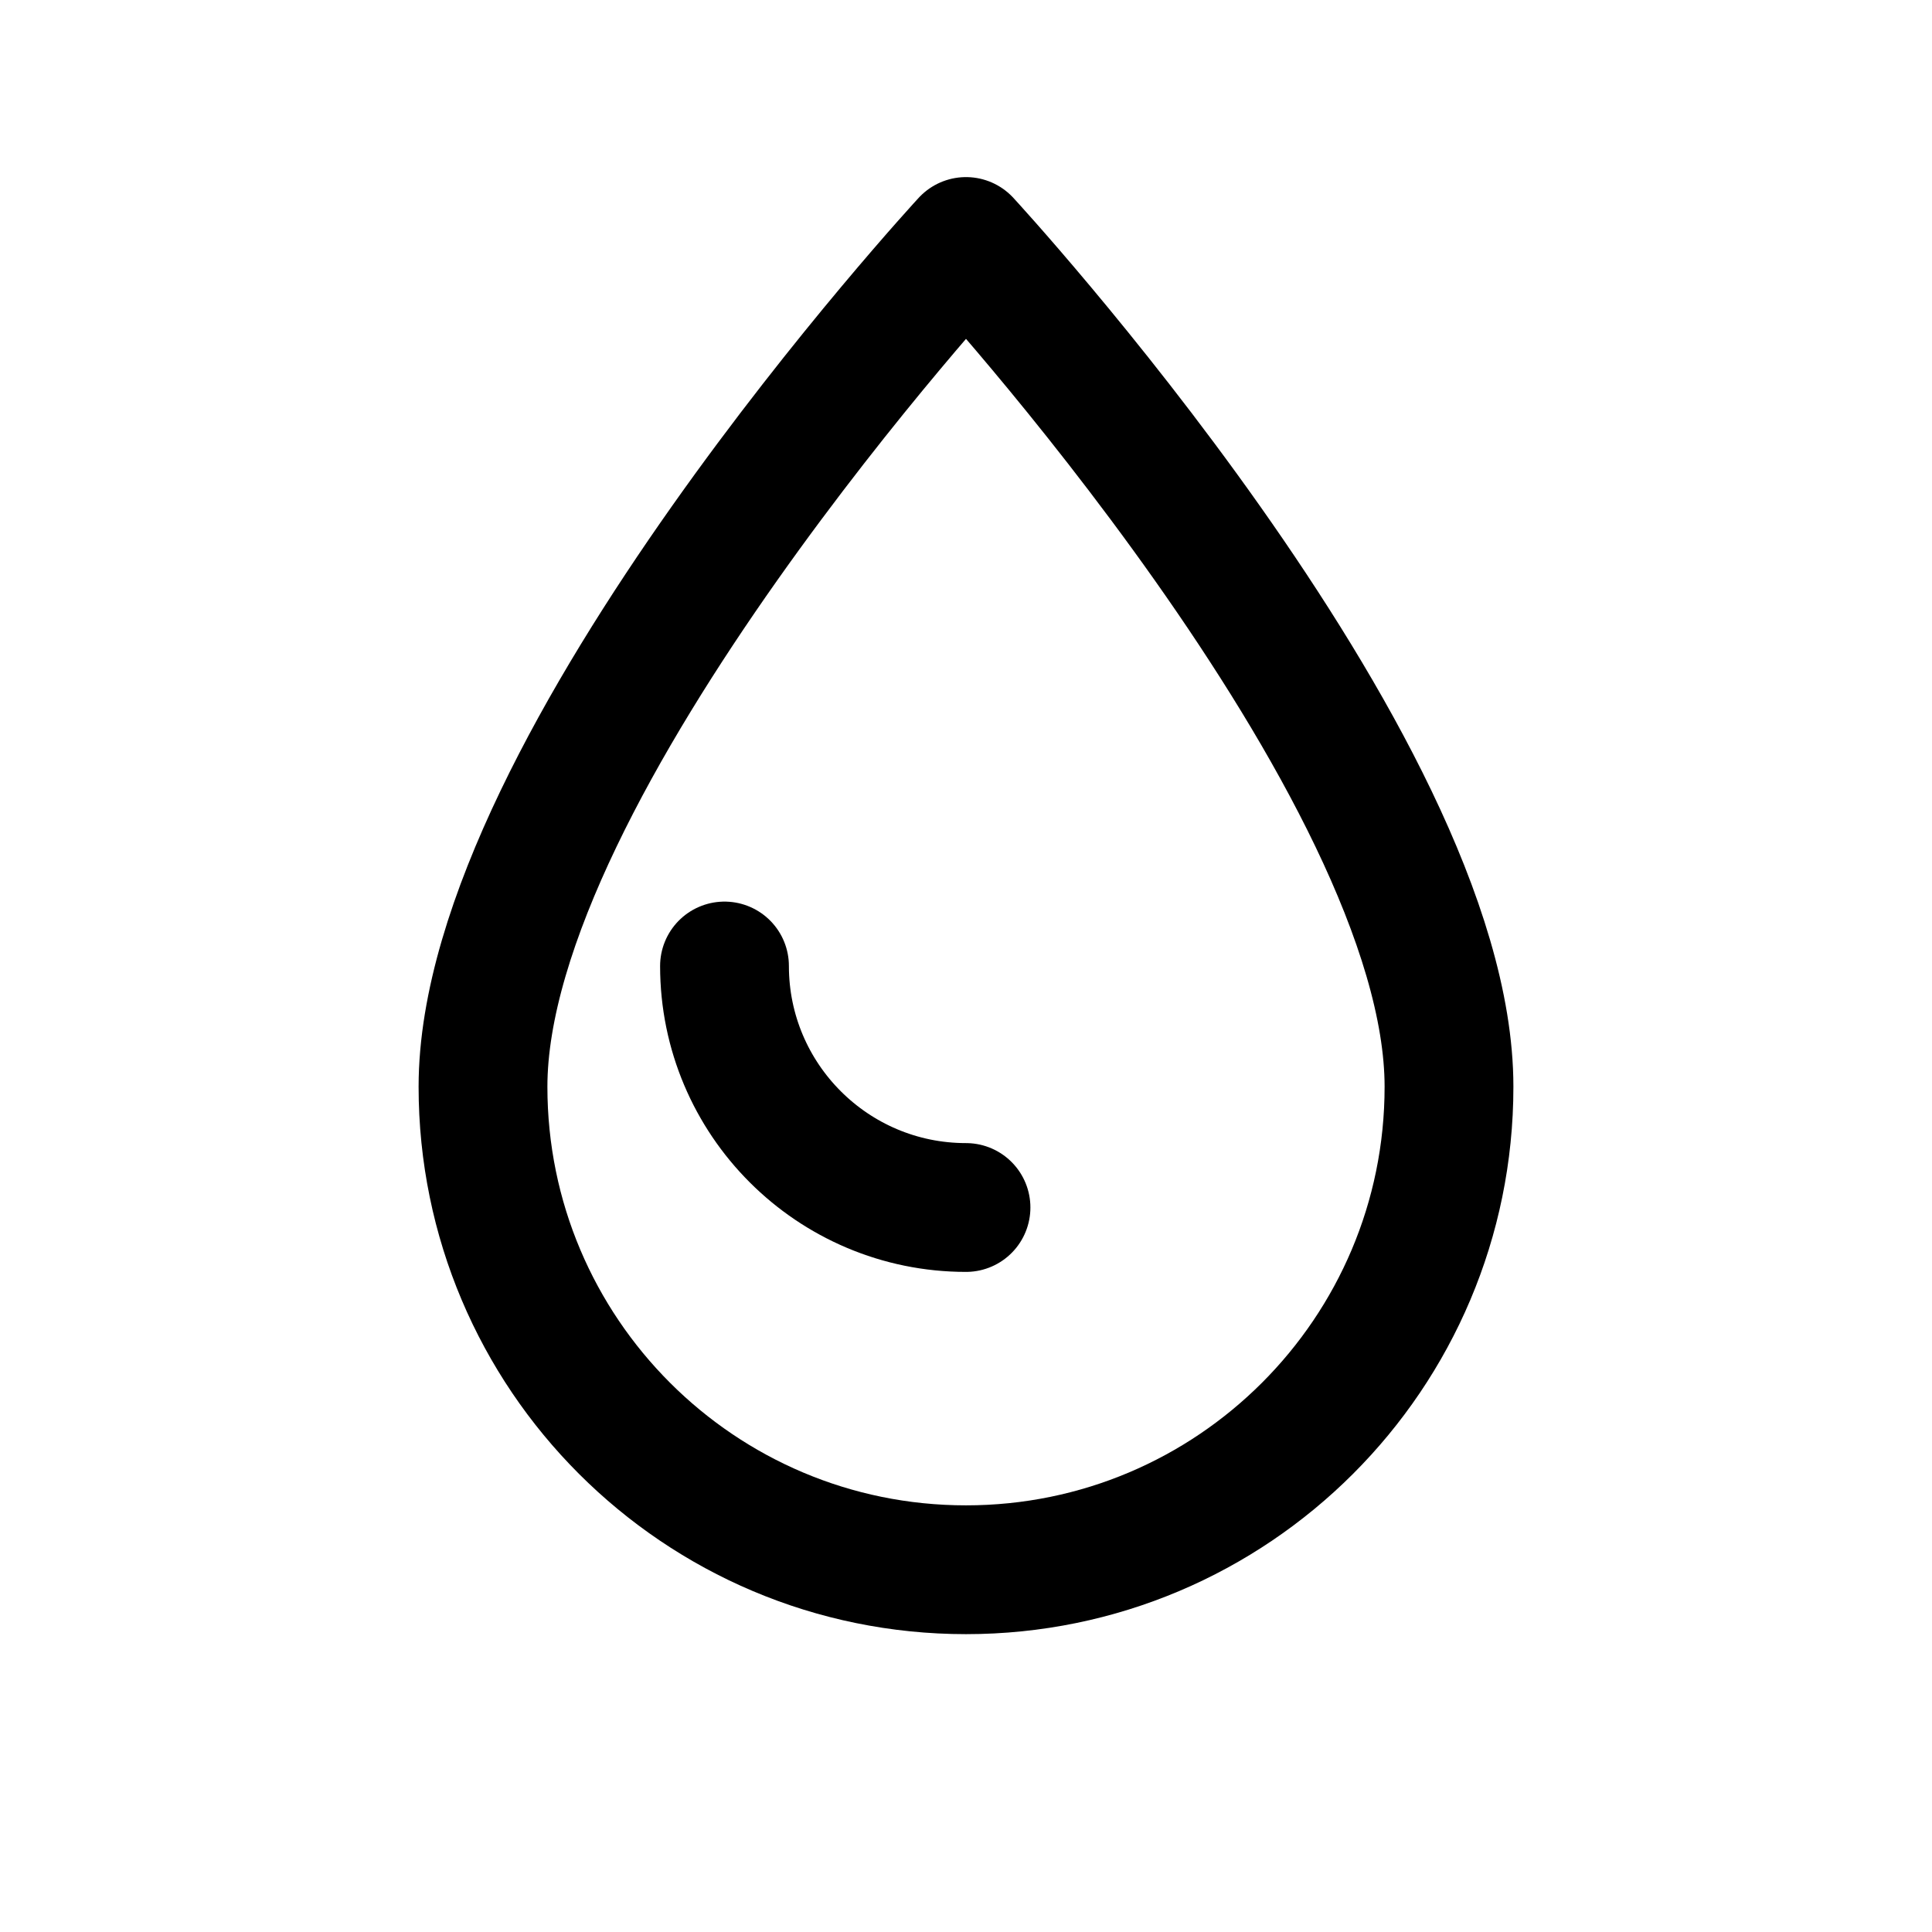
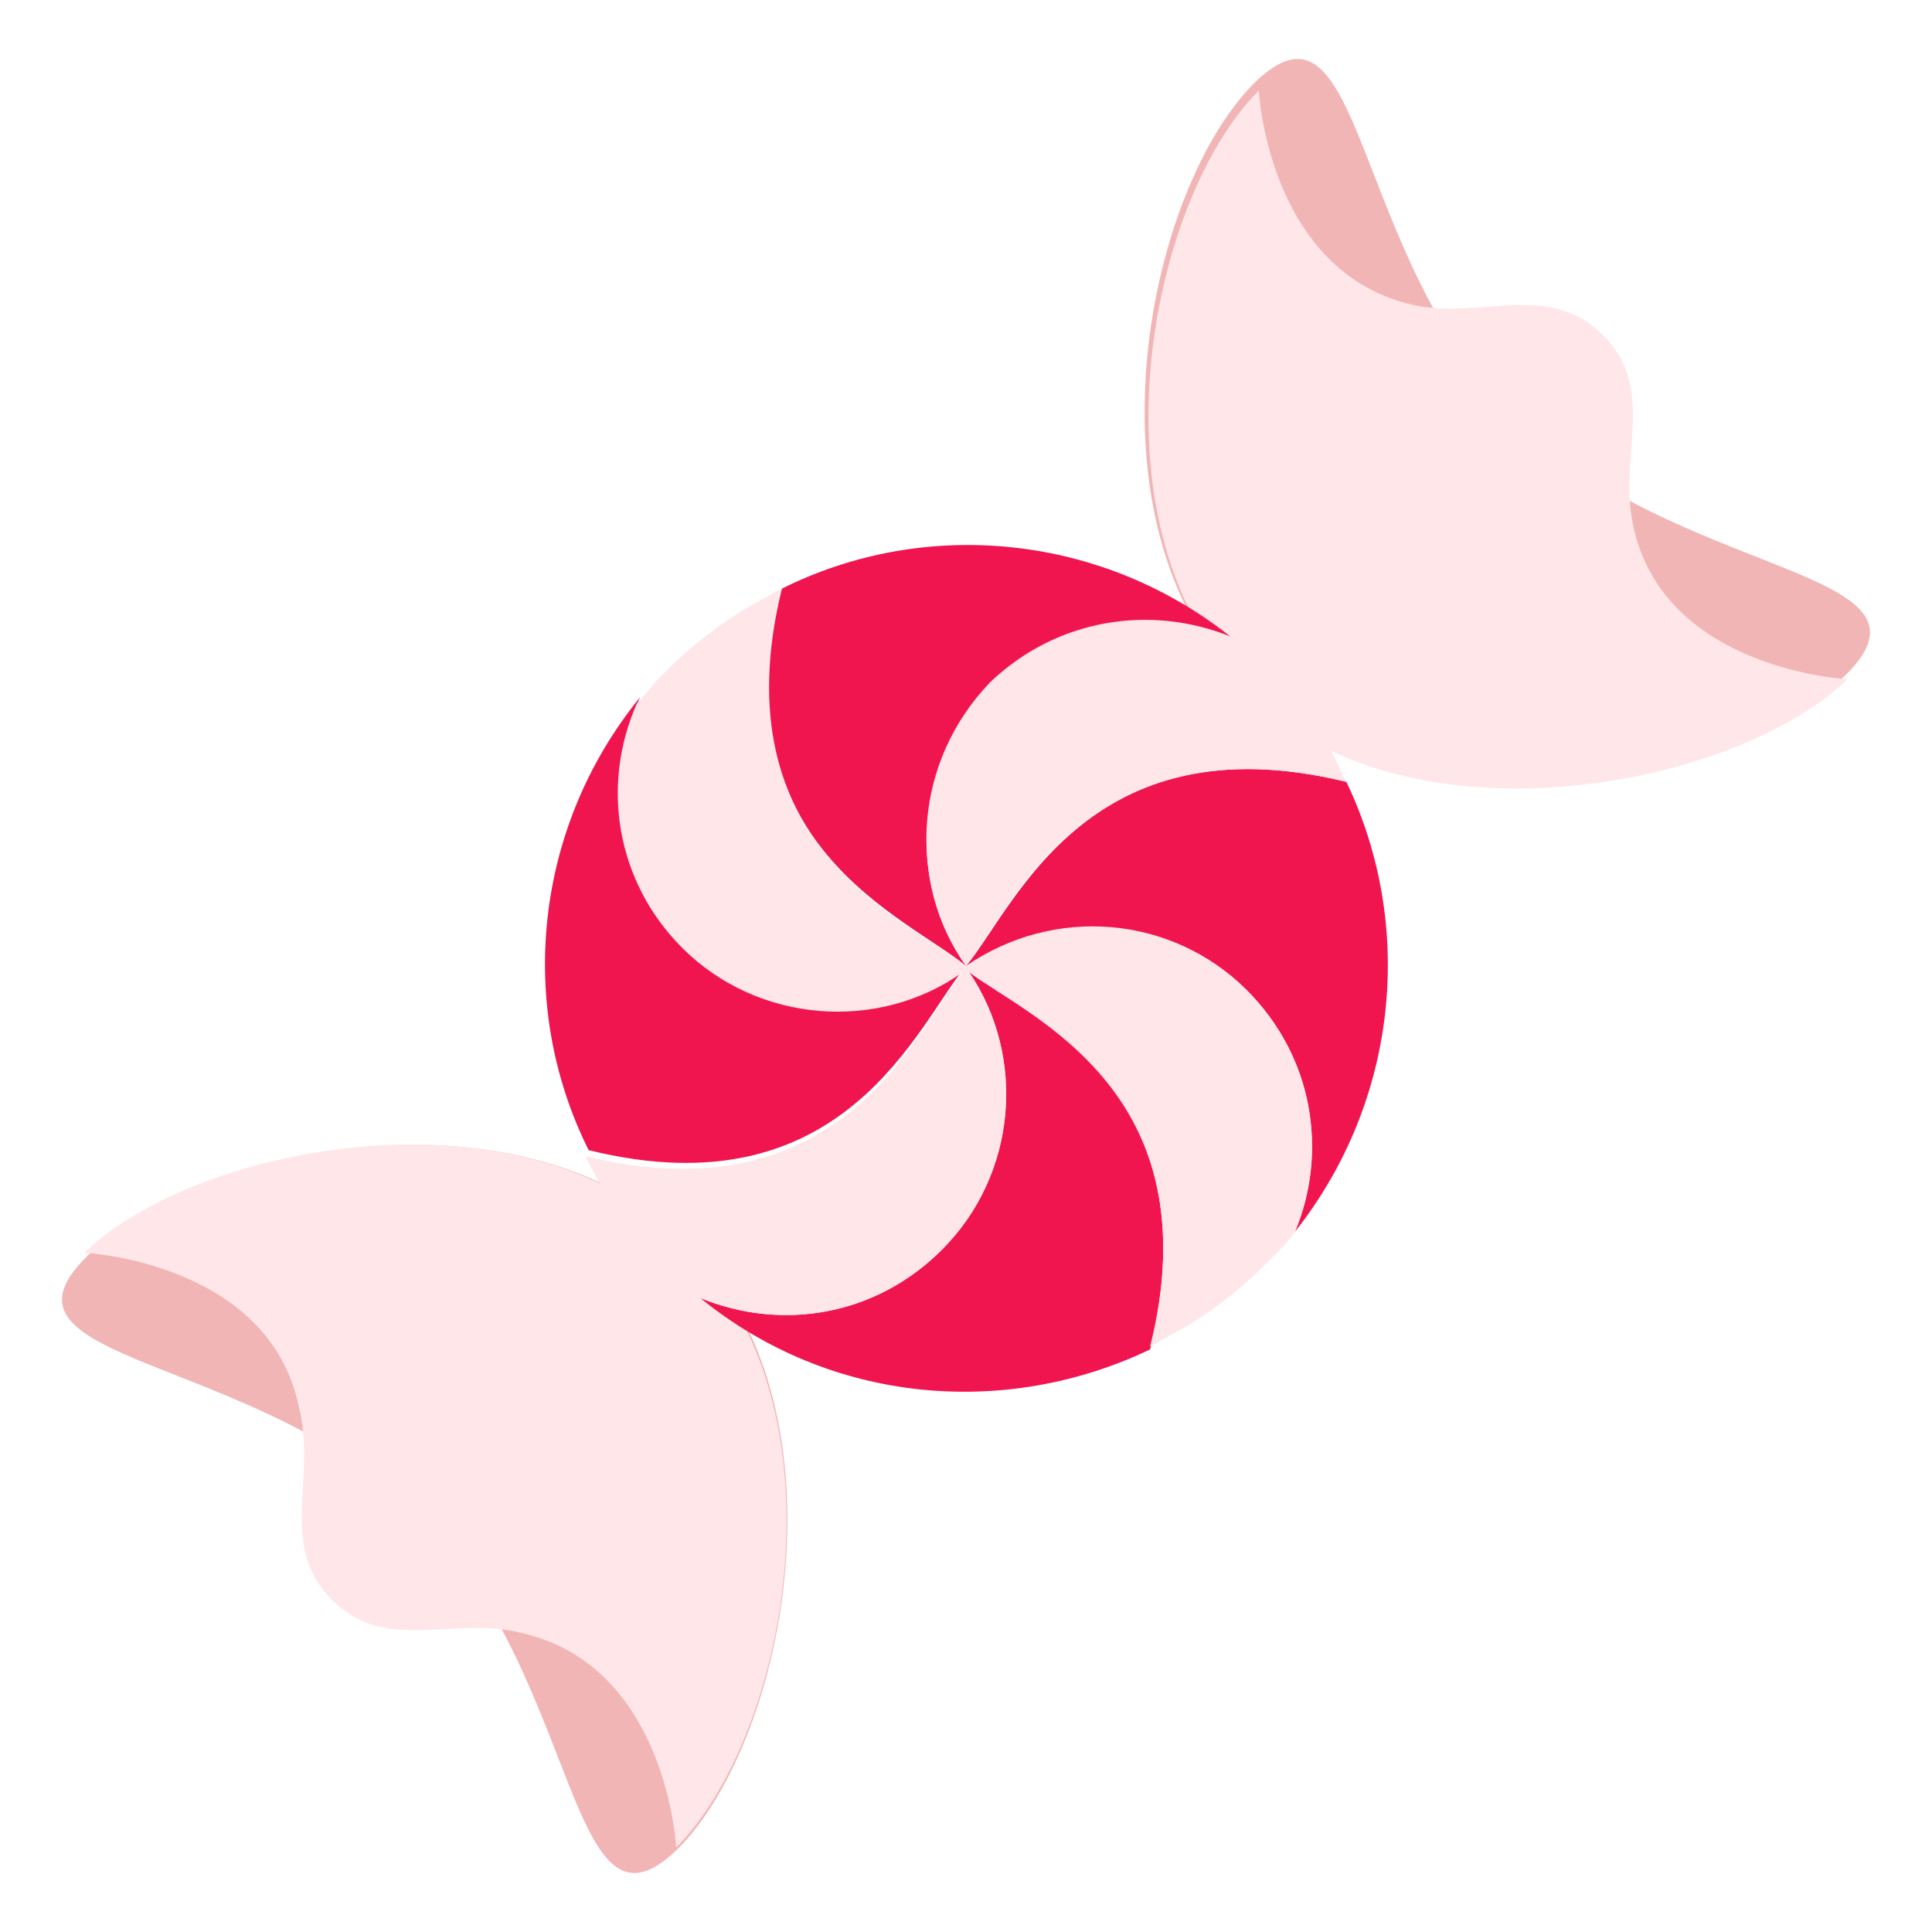
- <svg xmlns="http://www.w3.org/2000/svg" width="24" height="24" viewBox="0 0 24 24" fill="none" stroke="currentColor" stroke-width="1.6" stroke-linecap="round" stroke-linejoin="round">
-   <path d="M12 3s6 6.5 6 10.5a6 6 0 0 1-12 0C6 9.5 12 3 12 3Z" />
-   <path d="M9 12a3 3 0 0 0 3 3" />
+ <svg xmlns="http://www.w3.org/2000/svg" width="800px" height="800px" viewBox="0 0 64 64" aria-hidden="true" role="img" class="iconify iconify--emojione" preserveAspectRatio="xMidYMid meet">
+   <path d="M22.8 41.2c5.4 5.4 3.3 16.3-.3 20c-3.7 3.7-3.2-5.6-8.6-11c-5.4-5.4-14.7-5-11-8.6c3.6-3.7 14.5-5.8 19.9-.4" fill="#f2b5b5">
+ 
+ </path>
+   <path d="M2.8 41.5s6.1.3 7.1 5.1c.6 2.4-.7 4.6 1.1 6.4c1.8 1.8 4 .5 6.3 1.1c4.8 1.1 5.1 7.1 5.1 7.1c3.7-3.7 5.8-14.6.3-20c-5.3-5.4-16.2-3.3-19.9.3" fill="#ffe6e8">
+ 
+ </path>
+   <path d="M41.2 22.8c-5.4-5.4-3.3-16.3.3-20c3.7-3.7 3.2 5.6 8.6 11c5.4 5.4 14.7 5 11 8.6c-3.6 3.7-14.5 5.8-19.9.4" fill="#f2b5b5">
+ 
+ </path>
+   <path d="M61.2 22.5s-6.1-.3-7.1-5.1c-.5-2.3.8-4.5-1-6.3c-1.8-1.8-4-.5-6.3-1C42 9 41.7 3 41.7 3c-3.7 3.7-5.8 14.6-.3 20c5.2 5.2 16.1 3.1 19.8-.5" fill="#ffe6e8">
+ 
+ </path>
+   <g fill="#f0154f">
+     <path d="M32 32c-2.8 2-6.8 1.7-9.3-.8c-2.2-2.2-2.7-5.4-1.5-8.1c-3.5 4.3-4.1 10.2-1.7 15C28 40.2 30.4 33.9 32 32">
+ 
+ </path>
+     <path d="M32 32c-2-2.8-1.7-6.8.9-9.3c2.2-2.2 5.4-2.7 8-1.5c-4.3-3.5-10.2-4.1-15-1.7C23.7 28 30.1 30.4 32 32">
+ 
+ </path>
+     <path d="M32 32c2.9-1.9 6.8-1.7 9.3.8c2.2 2.2 2.7 5.3 1.6 8c3.4-4.3 4-10.1 1.7-14.9c-8.6-2.1-11 4.2-12.6 6.1">
+ 
+ </path>
+     <path d="M32.1 32.2c1.9 2.8 1.6 6.7-.9 9.2c-2.2 2.2-5.3 2.7-8 1.6c4.3 3.5 10.1 4 14.9 1.7c2.1-8.6-4-11-6-12.5">
+ 
+ </path>
+   </g>
+   <path d="M41.7 21.9c-.3-.3-.6-.5-.9-.8c-2.7-1.1-5.8-.6-8 1.5c-2.5 2.6-2.8 6.5-.8 9.4c-1.9-1.5-8.2-3.9-6.1-12.5c-.4.2-.7.4-1.1.6c-1 .6-1.9 1.3-2.7 2.1l-.2.2c-.3.3-.5.6-.8.9c-1.2 2.7-.7 5.9 1.5 8.1c2.5 2.5 6.5 2.8 9.3.8c-1.5 1.8-3.9 8.2-12.5 6.1c.2.4.4.8.6 1.1c.6.9 1.3 1.8 2.1 2.6l.2.2c.3.3.6.5.9.8c2.7 1.1 5.8.6 8-1.6c2.5-2.5 2.8-6.4.9-9.2c2 1.5 8.1 4 6 12.4c.4-.2.7-.4 1.1-.6c1-.6 1.9-1.3 2.7-2.1l.2-.2c.3-.3.6-.6.8-.9c1.1-2.6.6-5.8-1.6-8c-2.5-2.5-6.4-2.8-9.3-.8c1.5-1.9 4-8.2 12.6-6.1c-.2-.3-.3-.7-.5-1c-.6-1-1.3-1.9-2.2-2.8l-.2-.2" fill="#ffe6e8">
+ 
+ </path>
</svg>
